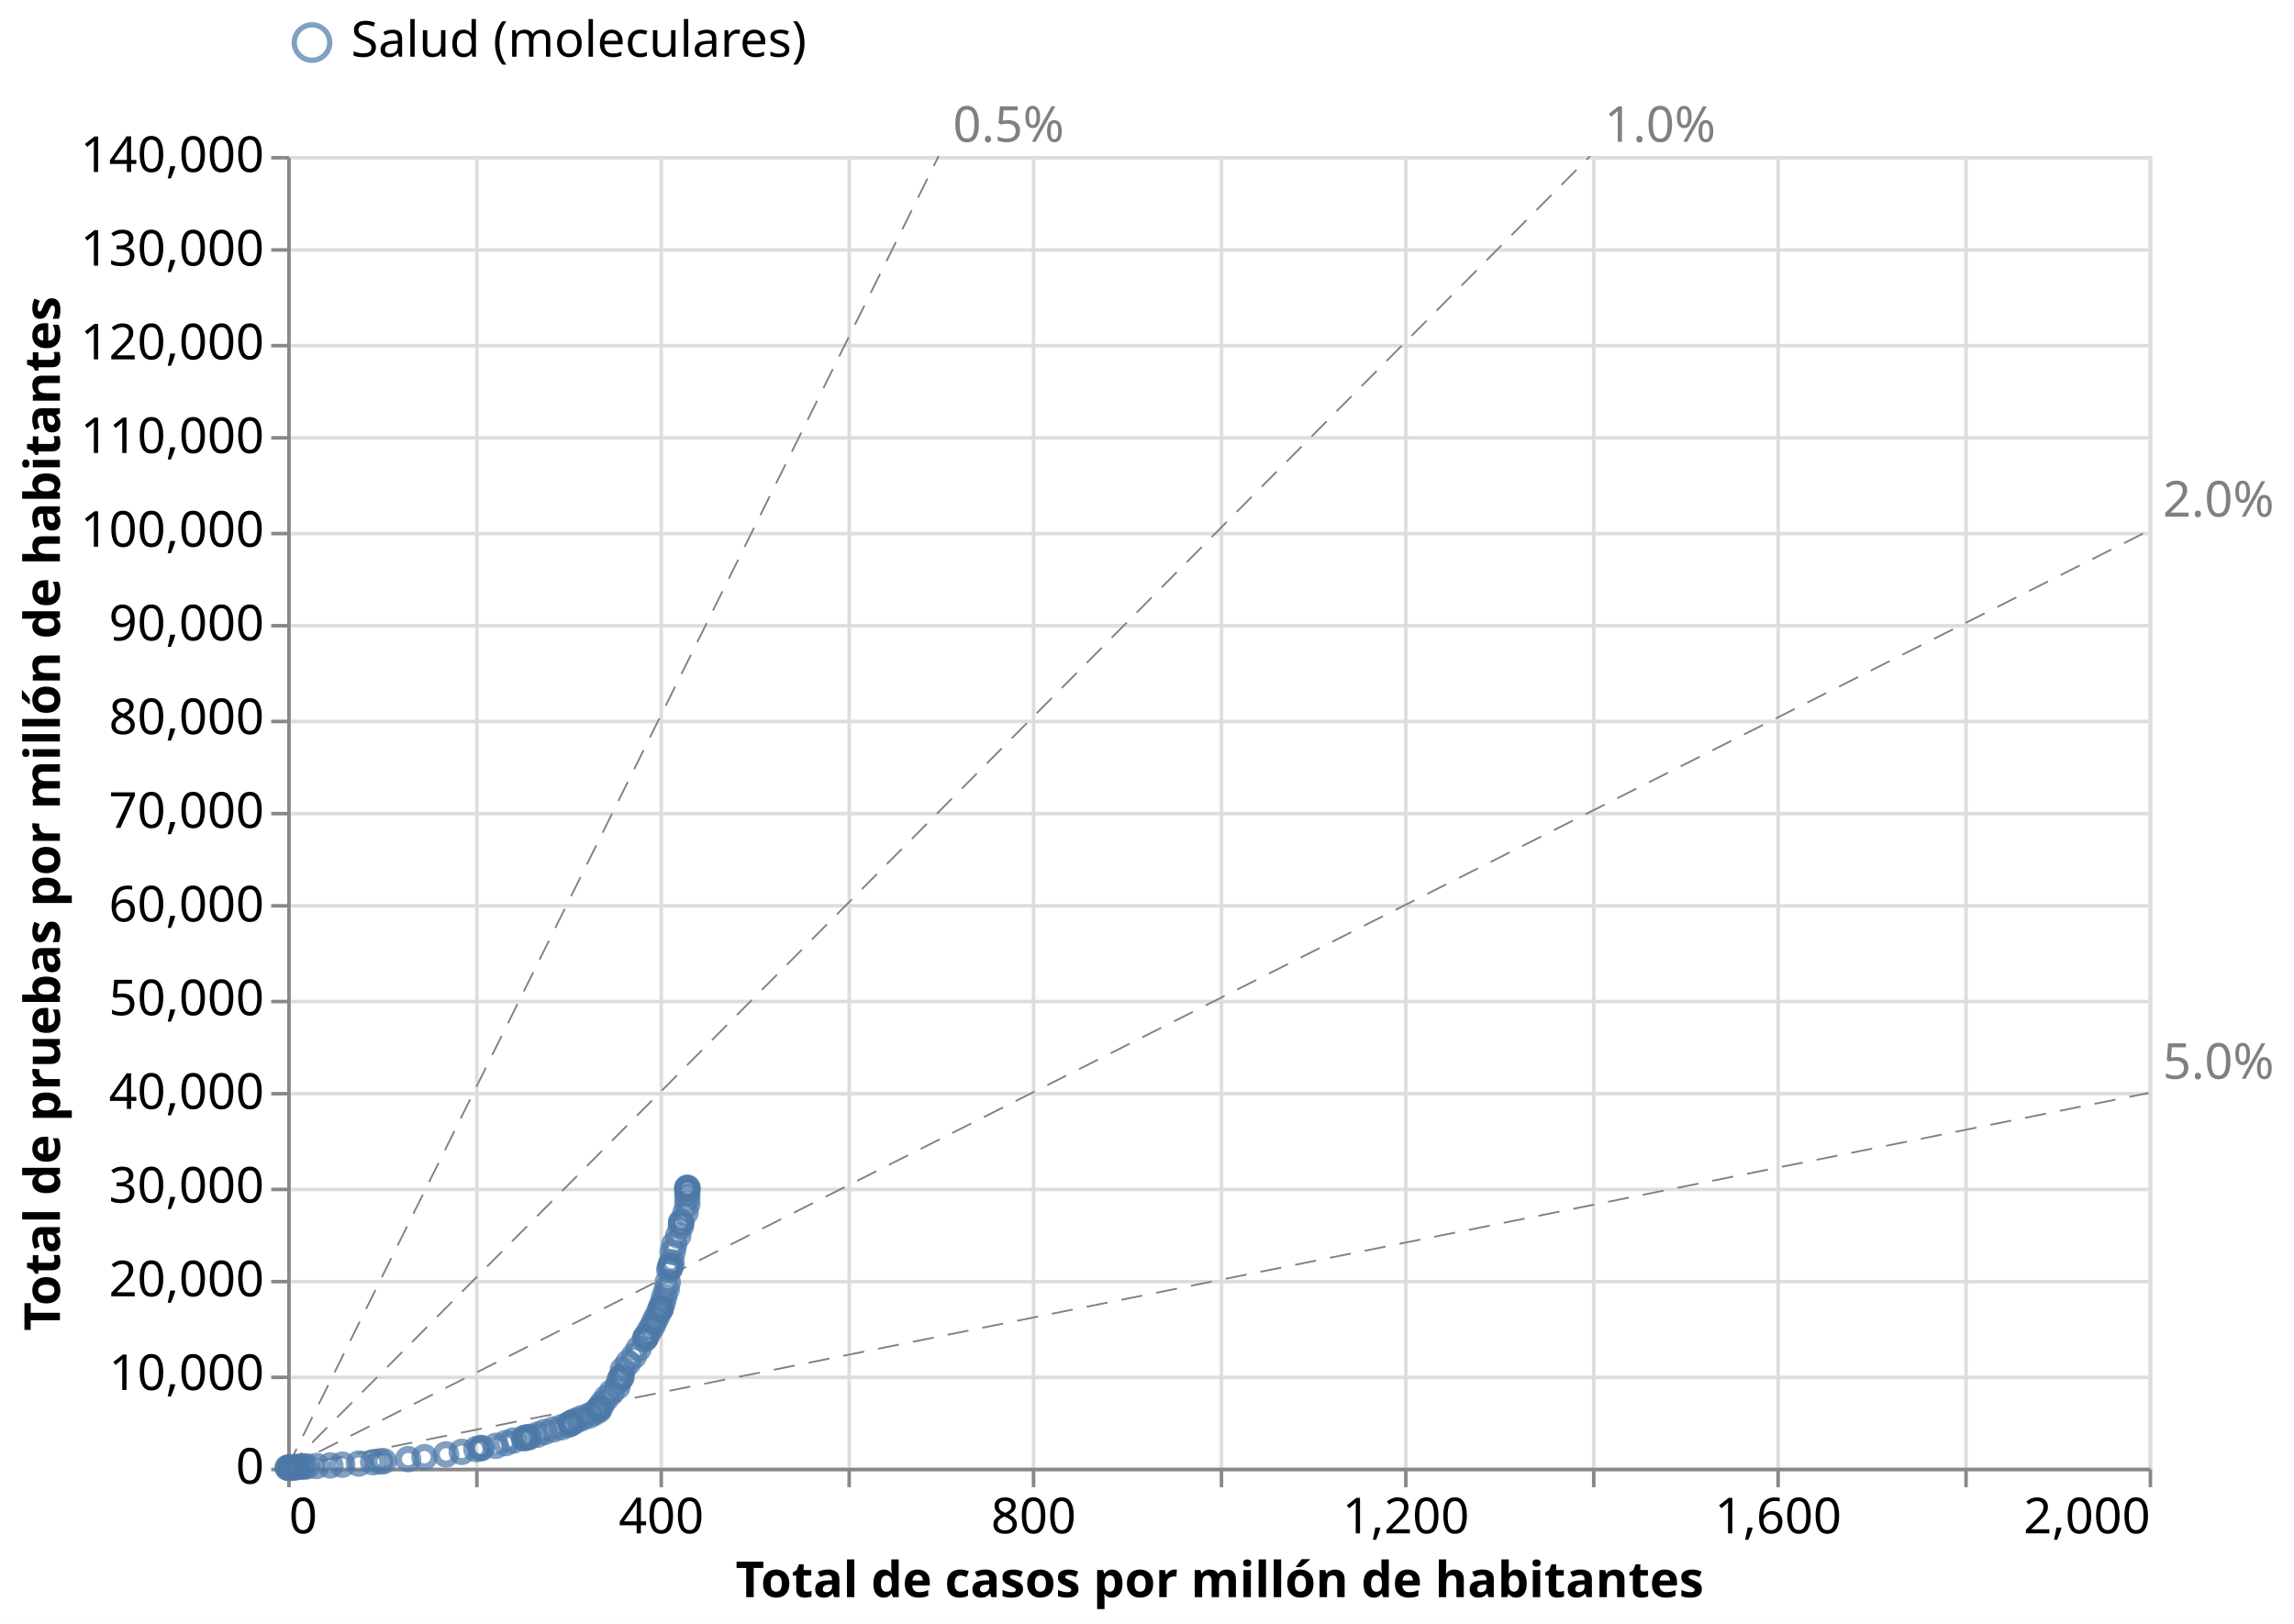
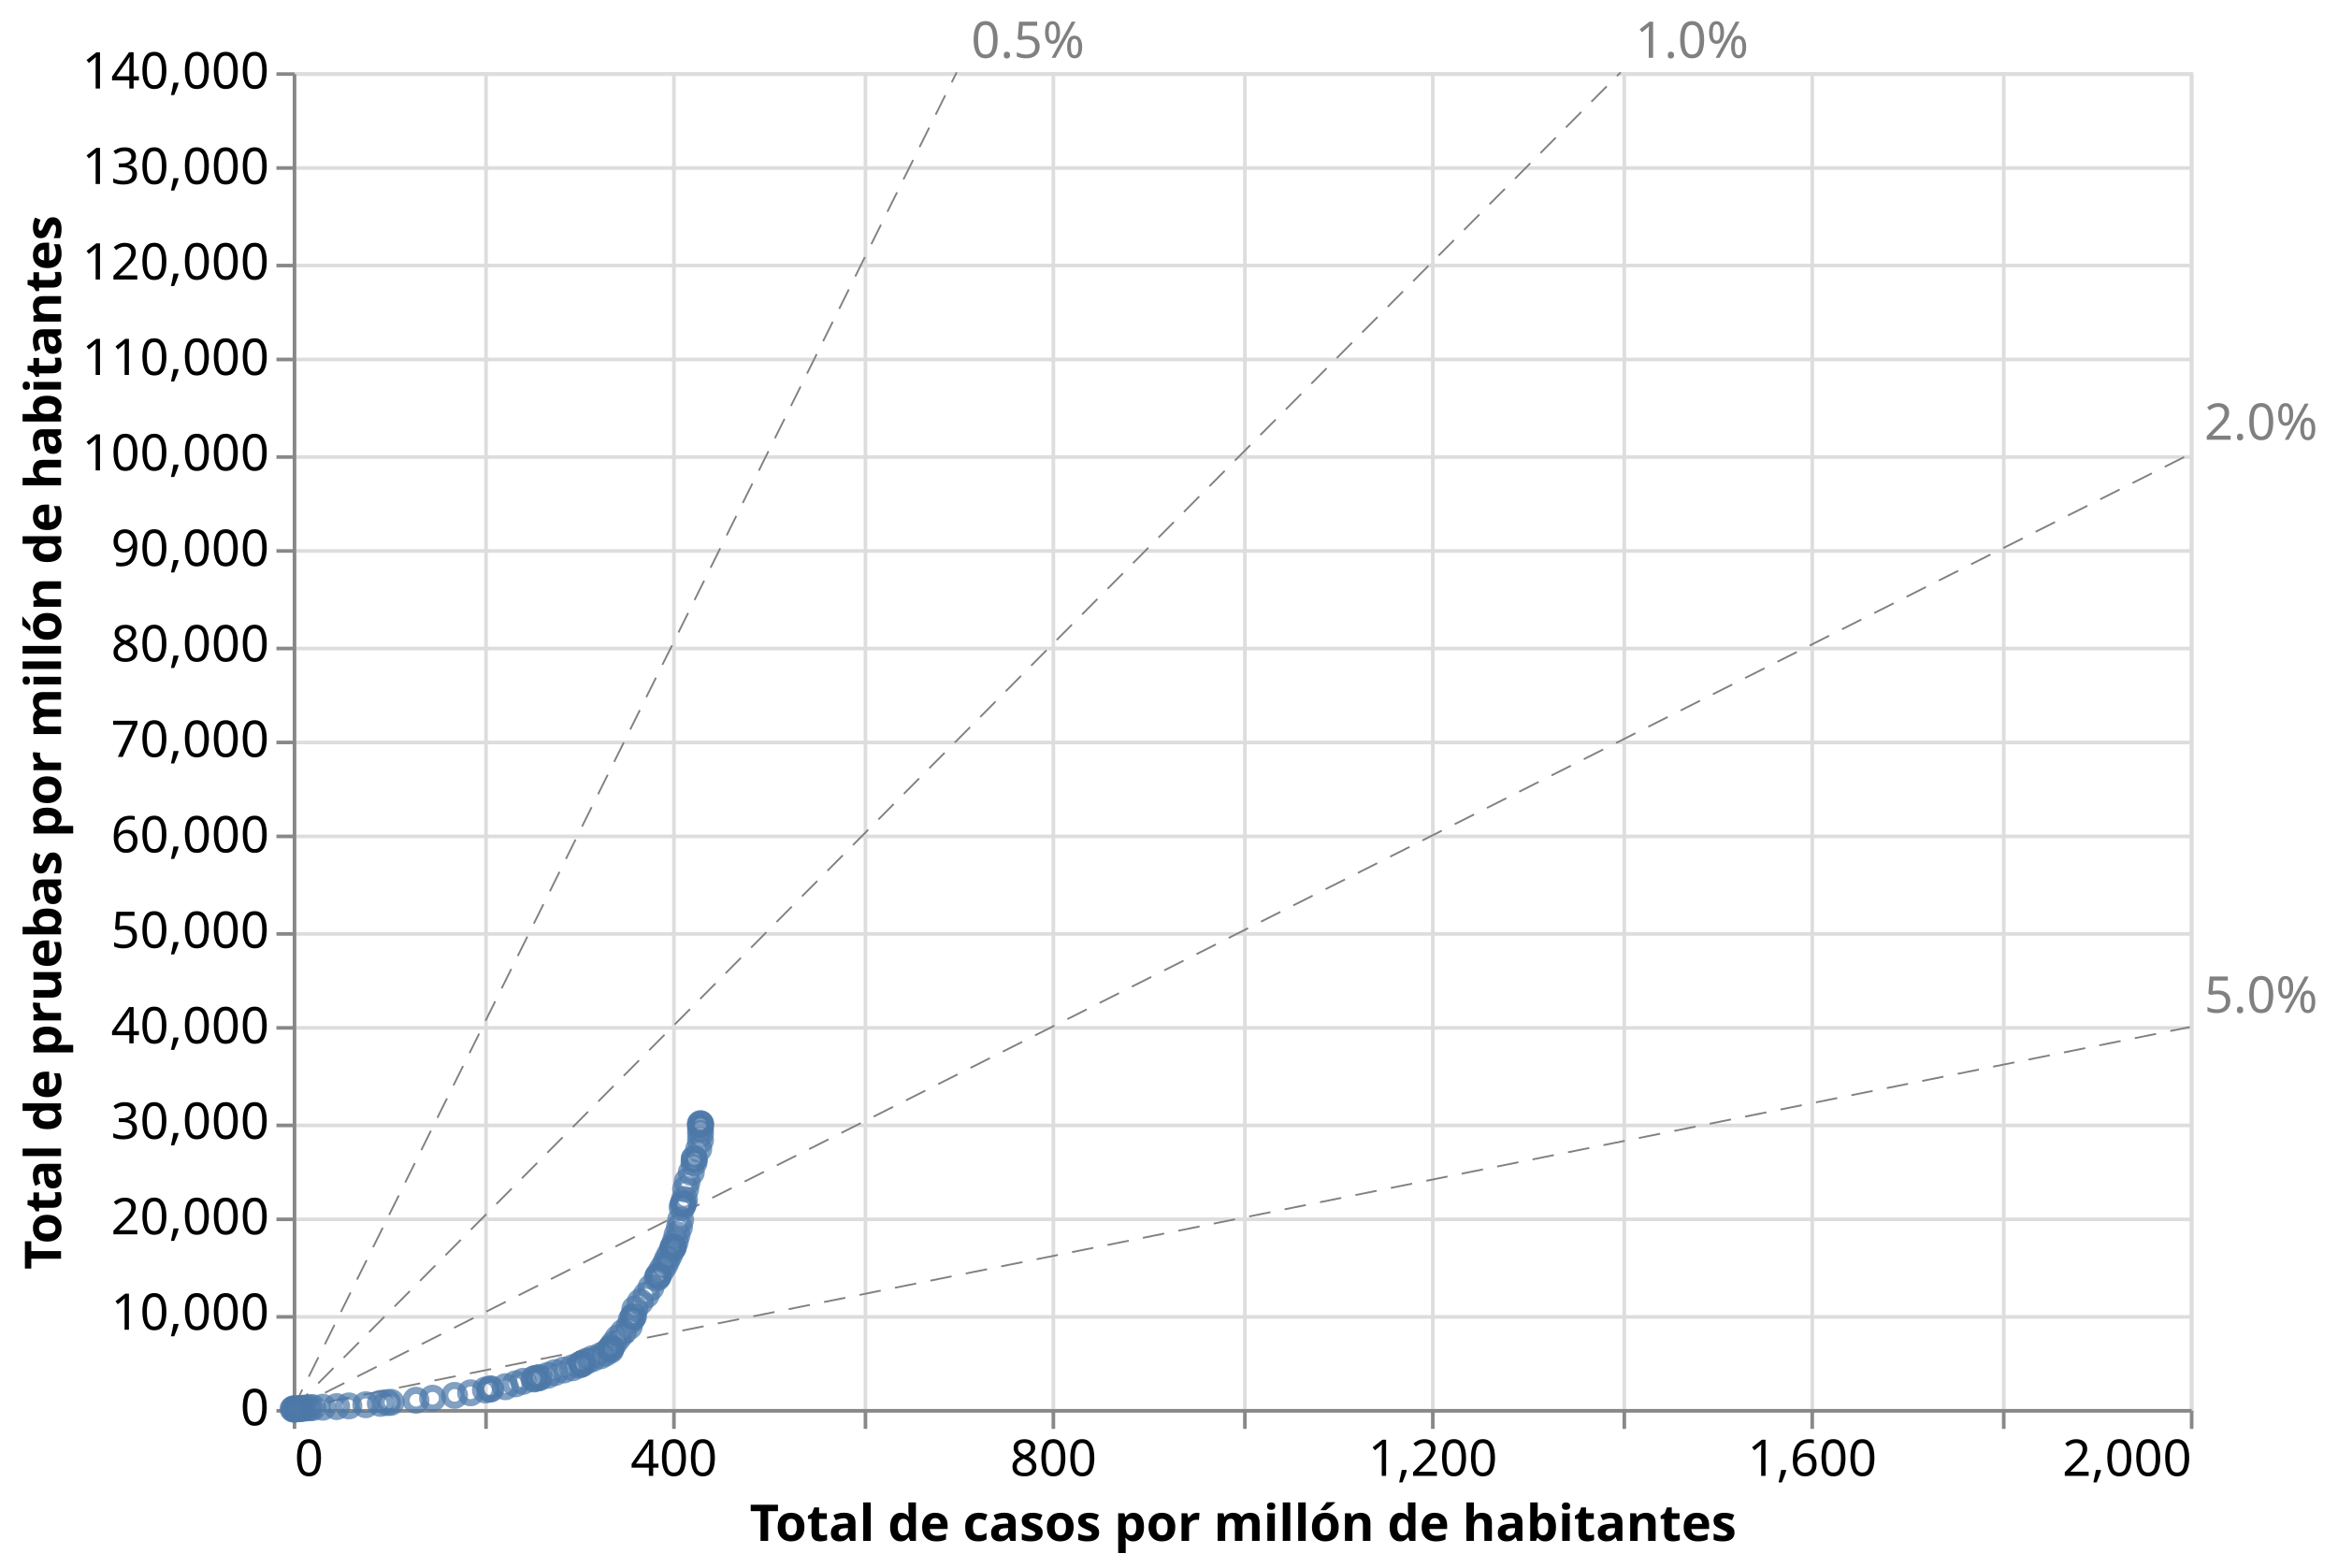
- <svg xmlns="http://www.w3.org/2000/svg" class="marks" width="647" height="458" viewBox="0 0 647 458" version="1.1">
-   <rect width="647" height="458" style="fill: white;" />
+ <svg xmlns="http://www.w3.org/2000/svg" class="marks" width="647" height="434" viewBox="0 0 647 434" version="1.1">
+   <rect width="647" height="434" style="fill: white;" />
  <defs>
    <clipPath id="clip1">
      <rect x="0" y="0" width="525" height="370" />
    </clipPath>
    <clipPath id="clip2">
      <rect x="0" y="0" width="525" height="370" />
    </clipPath>
    <clipPath id="clip3">
      <rect x="0" y="0" width="525" height="370" />
    </clipPath>
    <clipPath id="clip4">
      <rect x="0" y="0" width="525" height="370" />
    </clipPath>
  </defs>
-   <g transform="translate(81,44)">
+   <g transform="translate(81,20)">
    <g class="mark-group role-frame root">
      <g transform="translate(0,0)">
        <path class="background" d="M0.5,0.5h525v370h-525Z" style="fill: none; stroke: #ddd;" />
        <g>
          <g class="mark-group role-axis">
            <g transform="translate(0.5,370.5)">
              <path class="background" d="M0,0h0v0h0Z" style="pointer-events: none; fill: none;" />
              <g>
                <g class="mark-rule role-axis-grid" style="pointer-events: none;">
                  <line transform="translate(0,-370)" x2="0" y2="370" style="fill: none; stroke: #ddd; stroke-width: 1; opacity: 1;" />
                  <line transform="translate(53,-370)" x2="0" y2="370" style="fill: none; stroke: #ddd; stroke-width: 1; opacity: 1;" />
                  <line transform="translate(105,-370)" x2="0" y2="370" style="fill: none; stroke: #ddd; stroke-width: 1; opacity: 1;" />
                  <line transform="translate(158,-370)" x2="0" y2="370" style="fill: none; stroke: #ddd; stroke-width: 1; opacity: 1;" />
                  <line transform="translate(210,-370)" x2="0" y2="370" style="fill: none; stroke: #ddd; stroke-width: 1; opacity: 1;" />
                  <line transform="translate(263,-370)" x2="0" y2="370" style="fill: none; stroke: #ddd; stroke-width: 1; opacity: 1;" />
                  <line transform="translate(315,-370)" x2="0" y2="370" style="fill: none; stroke: #ddd; stroke-width: 1; opacity: 1;" />
                  <line transform="translate(368,-370)" x2="0" y2="370" style="fill: none; stroke: #ddd; stroke-width: 1; opacity: 1;" />
                  <line transform="translate(420,-370)" x2="0" y2="370" style="fill: none; stroke: #ddd; stroke-width: 1; opacity: 1;" />
                  <line transform="translate(473,-370)" x2="0" y2="370" style="fill: none; stroke: #ddd; stroke-width: 1; opacity: 1;" />
                  <line transform="translate(525,-370)" x2="0" y2="370" style="fill: none; stroke: #ddd; stroke-width: 1; opacity: 1;" />
                </g>
              </g>
              <path class="foreground" d="" style="pointer-events: none; display: none; fill: none;" />
            </g>
          </g>
          <g class="mark-group role-axis">
            <g transform="translate(0.5,0.5)">
              <path class="background" d="M0,0h0v0h0Z" style="pointer-events: none; fill: none;" />
              <g>
                <g class="mark-rule role-axis-grid" style="pointer-events: none;">
                  <line transform="translate(0,370)" x2="525" y2="0" style="fill: none; stroke: #ddd; stroke-width: 1; opacity: 1;" />
                  <line transform="translate(0,344)" x2="525" y2="0" style="fill: none; stroke: #ddd; stroke-width: 1; opacity: 1;" />
                  <line transform="translate(0,317)" x2="525" y2="0" style="fill: none; stroke: #ddd; stroke-width: 1; opacity: 1;" />
                  <line transform="translate(0,291)" x2="525" y2="0" style="fill: none; stroke: #ddd; stroke-width: 1; opacity: 1;" />
                  <line transform="translate(0,264)" x2="525" y2="0" style="fill: none; stroke: #ddd; stroke-width: 1; opacity: 1;" />
                  <line transform="translate(0,238)" x2="525" y2="0" style="fill: none; stroke: #ddd; stroke-width: 1; opacity: 1;" />
                  <line transform="translate(0,211)" x2="525" y2="0" style="fill: none; stroke: #ddd; stroke-width: 1; opacity: 1;" />
                  <line transform="translate(0,185)" x2="525" y2="0" style="fill: none; stroke: #ddd; stroke-width: 1; opacity: 1;" />
                  <line transform="translate(0,159)" x2="525" y2="0" style="fill: none; stroke: #ddd; stroke-width: 1; opacity: 1;" />
                  <line transform="translate(0,132)" x2="525" y2="0" style="fill: none; stroke: #ddd; stroke-width: 1; opacity: 1;" />
                  <line transform="translate(0,106)" x2="525" y2="0" style="fill: none; stroke: #ddd; stroke-width: 1; opacity: 1;" />
                  <line transform="translate(0,79)" x2="525" y2="0" style="fill: none; stroke: #ddd; stroke-width: 1; opacity: 1;" />
                  <line transform="translate(0,53)" x2="525" y2="0" style="fill: none; stroke: #ddd; stroke-width: 1; opacity: 1;" />
                  <line transform="translate(0,26)" x2="525" y2="0" style="fill: none; stroke: #ddd; stroke-width: 1; opacity: 1;" />
                  <line transform="translate(0,0)" x2="525" y2="0" style="fill: none; stroke: #ddd; stroke-width: 1; opacity: 1;" />
                </g>
              </g>
              <path class="foreground" d="" style="pointer-events: none; display: none; fill: none;" />
            </g>
          </g>
          <g class="mark-group role-axis">
            <g transform="translate(0.5,370.5)">
              <path class="background" d="M0,0h0v0h0Z" style="pointer-events: none; fill: none;" />
              <g>
                <g class="mark-rule role-axis-tick" style="pointer-events: none;">
                  <line transform="translate(0,0)" x2="0" y2="5" style="fill: none; stroke: #888; stroke-width: 1; opacity: 1;" />
                  <line transform="translate(53,0)" x2="0" y2="5" style="fill: none; stroke: #888; stroke-width: 1; opacity: 1;" />
                  <line transform="translate(105,0)" x2="0" y2="5" style="fill: none; stroke: #888; stroke-width: 1; opacity: 1;" />
                  <line transform="translate(158,0)" x2="0" y2="5" style="fill: none; stroke: #888; stroke-width: 1; opacity: 1;" />
                  <line transform="translate(210,0)" x2="0" y2="5" style="fill: none; stroke: #888; stroke-width: 1; opacity: 1;" />
                  <line transform="translate(263,0)" x2="0" y2="5" style="fill: none; stroke: #888; stroke-width: 1; opacity: 1;" />
                  <line transform="translate(315,0)" x2="0" y2="5" style="fill: none; stroke: #888; stroke-width: 1; opacity: 1;" />
                  <line transform="translate(368,0)" x2="0" y2="5" style="fill: none; stroke: #888; stroke-width: 1; opacity: 1;" />
                  <line transform="translate(420,0)" x2="0" y2="5" style="fill: none; stroke: #888; stroke-width: 1; opacity: 1;" />
                  <line transform="translate(473,0)" x2="0" y2="5" style="fill: none; stroke: #888; stroke-width: 1; opacity: 1;" />
                  <line transform="translate(525,0)" x2="0" y2="5" style="fill: none; stroke: #888; stroke-width: 1; opacity: 1;" />
                </g>
                <g class="mark-text role-axis-label" style="pointer-events: none;">
                  <text text-anchor="start" transform="translate(0,18)" style="font-family: sans-serif; font-size: 14px; fill: #000; opacity: 1;">0</text>
                  <text text-anchor="middle" transform="translate(52.5,18)" style="font-family: sans-serif; font-size: 14px; fill: #000; opacity: 0;">200</text>
                  <text text-anchor="middle" transform="translate(105,18)" style="font-family: sans-serif; font-size: 14px; fill: #000; opacity: 1;">400</text>
                  <text text-anchor="middle" transform="translate(157.5,18)" style="font-family: sans-serif; font-size: 14px; fill: #000; opacity: 0;">600</text>
                  <text text-anchor="middle" transform="translate(210,18)" style="font-family: sans-serif; font-size: 14px; fill: #000; opacity: 1;">800</text>
                  <text text-anchor="middle" transform="translate(262.5,18)" style="font-family: sans-serif; font-size: 14px; fill: #000; opacity: 0;">1,000</text>
                  <text text-anchor="middle" transform="translate(315,18)" style="font-family: sans-serif; font-size: 14px; fill: #000; opacity: 1;">1,200</text>
                  <text text-anchor="middle" transform="translate(367.5,18)" style="font-family: sans-serif; font-size: 14px; fill: #000; opacity: 0;">1,400</text>
                  <text text-anchor="middle" transform="translate(420,18)" style="font-family: sans-serif; font-size: 14px; fill: #000; opacity: 1;">1,600</text>
                  <text text-anchor="middle" transform="translate(472.5,18)" style="font-family: sans-serif; font-size: 14px; fill: #000; opacity: 0;">1,800</text>
                  <text text-anchor="end" transform="translate(525,18)" style="font-family: sans-serif; font-size: 14px; fill: #000; opacity: 1;">2,000</text>
                </g>
                <g class="mark-rule role-axis-domain" style="pointer-events: none;">
                  <line transform="translate(0,0)" x2="525" y2="0" style="fill: none; stroke: #888; stroke-width: 1; opacity: 1;" />
                </g>
                <g class="mark-text role-axis-title" style="pointer-events: none;">
                  <text text-anchor="middle" transform="translate(262.5,36)" style="font-family: sans-serif; font-size: 14px; font-weight: bold; fill: #000; opacity: 1;">Total de casos por millón de habitantes</text>
                </g>
              </g>
              <path class="foreground" d="" style="pointer-events: none; display: none; fill: none;" />
            </g>
          </g>
          <g class="mark-group role-axis">
            <g transform="translate(0.5,0.5)">
              <path class="background" d="M0,0h0v0h0Z" style="pointer-events: none; fill: none;" />
              <g>
                <g class="mark-rule role-axis-tick" style="pointer-events: none;">
                  <line transform="translate(0,370)" x2="-5" y2="0" style="fill: none; stroke: #888; stroke-width: 1; opacity: 1;" />
                  <line transform="translate(0,344)" x2="-5" y2="0" style="fill: none; stroke: #888; stroke-width: 1; opacity: 1;" />
                  <line transform="translate(0,317)" x2="-5" y2="0" style="fill: none; stroke: #888; stroke-width: 1; opacity: 1;" />
                  <line transform="translate(0,291)" x2="-5" y2="0" style="fill: none; stroke: #888; stroke-width: 1; opacity: 1;" />
                  <line transform="translate(0,264)" x2="-5" y2="0" style="fill: none; stroke: #888; stroke-width: 1; opacity: 1;" />
                  <line transform="translate(0,238)" x2="-5" y2="0" style="fill: none; stroke: #888; stroke-width: 1; opacity: 1;" />
                  <line transform="translate(0,211)" x2="-5" y2="0" style="fill: none; stroke: #888; stroke-width: 1; opacity: 1;" />
                  <line transform="translate(0,185)" x2="-5" y2="0" style="fill: none; stroke: #888; stroke-width: 1; opacity: 1;" />
                  <line transform="translate(0,159)" x2="-5" y2="0" style="fill: none; stroke: #888; stroke-width: 1; opacity: 1;" />
                  <line transform="translate(0,132)" x2="-5" y2="0" style="fill: none; stroke: #888; stroke-width: 1; opacity: 1;" />
                  <line transform="translate(0,106)" x2="-5" y2="0" style="fill: none; stroke: #888; stroke-width: 1; opacity: 1;" />
                  <line transform="translate(0,79)" x2="-5" y2="0" style="fill: none; stroke: #888; stroke-width: 1; opacity: 1;" />
                  <line transform="translate(0,53)" x2="-5" y2="0" style="fill: none; stroke: #888; stroke-width: 1; opacity: 1;" />
                  <line transform="translate(0,26)" x2="-5" y2="0" style="fill: none; stroke: #888; stroke-width: 1; opacity: 1;" />
                  <line transform="translate(0,0)" x2="-5" y2="0" style="fill: none; stroke: #888; stroke-width: 1; opacity: 1;" />
                </g>
                <g class="mark-text role-axis-label" style="pointer-events: none;">
                  <text text-anchor="end" transform="translate(-7,374)" style="font-family: sans-serif; font-size: 14px; fill: #000; opacity: 1;">0</text>
                  <text text-anchor="end" transform="translate(-7,347.5714)" style="font-family: sans-serif; font-size: 14px; fill: #000; opacity: 1;">10,000</text>
                  <text text-anchor="end" transform="translate(-7,321.1429)" style="font-family: sans-serif; font-size: 14px; fill: #000; opacity: 1;">20,000</text>
                  <text text-anchor="end" transform="translate(-7,294.7143)" style="font-family: sans-serif; font-size: 14px; fill: #000; opacity: 1;">30,000</text>
                  <text text-anchor="end" transform="translate(-7,268.2857)" style="font-family: sans-serif; font-size: 14px; fill: #000; opacity: 1;">40,000</text>
                  <text text-anchor="end" transform="translate(-7,241.8571)" style="font-family: sans-serif; font-size: 14px; fill: #000; opacity: 1;">50,000</text>
                  <text text-anchor="end" transform="translate(-7,215.4286)" style="font-family: sans-serif; font-size: 14px; fill: #000; opacity: 1;">60,000</text>
                  <text text-anchor="end" transform="translate(-7,189)" style="font-family: sans-serif; font-size: 14px; fill: #000; opacity: 1;">70,000</text>
                  <text text-anchor="end" transform="translate(-7,162.5714)" style="font-family: sans-serif; font-size: 14px; fill: #000; opacity: 1;">80,000</text>
                  <text text-anchor="end" transform="translate(-7,136.1429)" style="font-family: sans-serif; font-size: 14px; fill: #000; opacity: 1;">90,000</text>
                  <text text-anchor="end" transform="translate(-7,109.7143)" style="font-family: sans-serif; font-size: 14px; fill: #000; opacity: 1;">100,000</text>
                  <text text-anchor="end" transform="translate(-7,83.28571)" style="font-family: sans-serif; font-size: 14px; fill: #000; opacity: 1;">110,000</text>
                  <text text-anchor="end" transform="translate(-7,56.85714)" style="font-family: sans-serif; font-size: 14px; fill: #000; opacity: 1;">120,000</text>
                  <text text-anchor="end" transform="translate(-7,30.42857)" style="font-family: sans-serif; font-size: 14px; fill: #000; opacity: 1;">130,000</text>
                  <text text-anchor="end" transform="translate(-7,4)" style="font-family: sans-serif; font-size: 14px; fill: #000; opacity: 1;">140,000</text>
                </g>
                <g class="mark-rule role-axis-domain" style="pointer-events: none;">
                  <line transform="translate(0,370)" x2="0" y2="-370" style="fill: none; stroke: #888; stroke-width: 1; opacity: 1;" />
                </g>
                <g class="mark-text role-axis-title" style="pointer-events: none;">
                  <text text-anchor="middle" transform="translate(-61.60645,185) rotate(-90) translate(0,-3)" style="font-family: sans-serif; font-size: 14px; font-weight: bold; fill: #000; opacity: 1;">Total de pruebas por millón de habitantes</text>
                </g>
              </g>
              <path class="foreground" d="" style="pointer-events: none; display: none; fill: none;" />
            </g>
          </g>
          <g class="mark-group role-scope layer_0_pathgroup">
            <g transform="translate(0,0)">
              <path class="background" d="M0,0h525v370h-525Z" style="fill: none;" />
              <g>
                <g class="mark-line role-mark layer_0_marks" clip-path="url(#clip1)">
                  <path d="M0,370L183.75,0" style="fill: none; stroke: grey; stroke-width: 0.5; stroke-dasharray: 6,4;" />
                </g>
              </g>
              <path class="foreground" d="" style="display: none; fill: none;" />
            </g>
            <g transform="translate(0,0)">
              <path class="background" d="M0,0h525v370h-525Z" style="fill: none;" />
              <g>
                <g class="mark-line role-mark layer_0_marks" clip-path="url(#clip2)">
                  <path d="M0,370L367.5,0" style="fill: none; stroke: grey; stroke-width: 0.5; stroke-dasharray: 6,4;" />
                </g>
              </g>
              <path class="foreground" d="" style="display: none; fill: none;" />
            </g>
            <g transform="translate(0,0)">
              <path class="background" d="M0,0h525v370h-525Z" style="fill: none;" />
              <g>
                <g class="mark-line role-mark layer_0_marks" clip-path="url(#clip3)">
                  <path d="M0,370L525,105.714" style="fill: none; stroke: grey; stroke-width: 0.5; stroke-dasharray: 6,4;" />
                </g>
              </g>
              <path class="foreground" d="" style="display: none; fill: none;" />
            </g>
            <g transform="translate(0,0)">
              <path class="background" d="M0,0h525v370h-525Z" style="fill: none;" />
              <g>
                <g class="mark-line role-mark layer_0_marks" clip-path="url(#clip4)">
                  <path d="M0,370L525,264.286" style="fill: none; stroke: grey; stroke-width: 0.5; stroke-dasharray: 6,4;" />
                </g>
              </g>
              <path class="foreground" d="" style="display: none; fill: none;" />
            </g>
          </g>
          <g class="mark-text role-mark layer_1_marks">
            <text text-anchor="start" transform="translate(187.75,-4)" style="font-family: sans-serif; font-size: 14px; fill: grey;">0.5%</text>
            <text text-anchor="start" transform="translate(371.5,-4)" style="font-family: sans-serif; font-size: 14px; fill: grey;">1.0%</text>
            <text text-anchor="start" transform="translate(529,101.7143)" style="font-family: sans-serif; font-size: 14px; fill: grey;">2.0%</text>
            <text text-anchor="start" transform="translate(529,260.2857)" style="font-family: sans-serif; font-size: 14px; fill: grey;">5.0%</text>
          </g>
          <g class="mark-symbol role-mark layer_2_marks">
            <path transform="translate(0.08219322,369.9959)" d="M2.739,0A2.739,2.739,0,1,1,-2.739,0A2.739,2.739,0,1,1,2.739,0" style="fill: none; stroke: #4c78a8; stroke-width: 2; opacity: 0.7;" />
            <path transform="translate(0.3287729,369.9934)" d="M2.739,0A2.739,2.739,0,1,1,-2.739,0A2.739,2.739,0,1,1,2.739,0" style="fill: none; stroke: #4c78a8; stroke-width: 2; opacity: 0.7;" />
            <path transform="translate(0.5753526,369.9892)" d="M2.739,0A2.739,2.739,0,1,1,-2.739,0A2.739,2.739,0,1,1,2.739,0" style="fill: none; stroke: #4c78a8; stroke-width: 2; opacity: 0.7;" />
            <path transform="translate(0.5753526,369.9859)" d="M2.739,0A2.739,2.739,0,1,1,-2.739,0A2.739,2.739,0,1,1,2.739,0" style="fill: none; stroke: #4c78a8; stroke-width: 2; opacity: 0.7;" />
            <path transform="translate(1.315092,369.9545)" d="M2.739,0A2.739,2.739,0,1,1,-2.739,0A2.739,2.739,0,1,1,2.739,0" style="fill: none; stroke: #4c78a8; stroke-width: 2; opacity: 0.7;" />
            <path transform="translate(1.890444,369.9032)" d="M2.739,0A2.739,2.739,0,1,1,-2.739,0A2.739,2.739,0,1,1,2.739,0" style="fill: none; stroke: #4c78a8; stroke-width: 2; opacity: 0.7;" />
            <path transform="translate(2.30141,369.8618)" d="M2.739,0A2.739,2.739,0,1,1,-2.739,0A2.739,2.739,0,1,1,2.739,0" style="fill: none; stroke: #4c78a8; stroke-width: 2; opacity: 0.7;" />
            <path transform="translate(2.712376,369.7964)" d="M2.739,0A2.739,2.739,0,1,1,-2.739,0A2.739,2.739,0,1,1,2.739,0" style="fill: none; stroke: #4c78a8; stroke-width: 2; opacity: 0.7;" />
            <path transform="translate(3.780888,369.7062)" d="M2.739,0A2.739,2.739,0,1,1,-2.739,0A2.739,2.739,0,1,1,2.739,0" style="fill: none; stroke: #4c78a8; stroke-width: 2; opacity: 0.7;" />
            <path transform="translate(4.685014,369.64)" d="M2.739,0A2.739,2.739,0,1,1,-2.739,0A2.739,2.739,0,1,1,2.739,0" style="fill: none; stroke: #4c78a8; stroke-width: 2; opacity: 0.7;" />
            <path transform="translate(5.506946,369.6102)" d="M2.739,0A2.739,2.739,0,1,1,-2.739,0A2.739,2.739,0,1,1,2.739,0" style="fill: none; stroke: #4c78a8; stroke-width: 2; opacity: 0.7;" />
            <path transform="translate(8.301515,369.5076)" d="M2.739,0A2.739,2.739,0,1,1,-2.739,0A2.739,2.739,0,1,1,2.739,0" style="fill: none; stroke: #4c78a8; stroke-width: 2; opacity: 0.7;" />
            <path transform="translate(12.1646,369.3347)" d="M2.739,0A2.739,2.739,0,1,1,-2.739,0A2.739,2.739,0,1,1,2.739,0" style="fill: none; stroke: #4c78a8; stroke-width: 2; opacity: 0.7;" />
            <path transform="translate(15.53452,369.1419)" d="M2.739,0A2.739,2.739,0,1,1,-2.739,0A2.739,2.739,0,1,1,2.739,0" style="fill: none; stroke: #4c78a8; stroke-width: 2; opacity: 0.7;" />
            <path transform="translate(20.21953,368.8142)" d="M2.739,0A2.739,2.739,0,1,1,-2.739,0A2.739,2.739,0,1,1,2.739,0" style="fill: none; stroke: #4c78a8; stroke-width: 2; opacity: 0.7;" />
            <path transform="translate(24.247,368.4393)" d="M2.739,0A2.739,2.739,0,1,1,-2.739,0A2.739,2.739,0,1,1,2.739,0" style="fill: none; stroke: #4c78a8; stroke-width: 2; opacity: 0.7;" />
            <path transform="translate(26.21964,368.2217)" d="M2.739,0A2.739,2.739,0,1,1,-2.739,0A2.739,2.739,0,1,1,2.739,0" style="fill: none; stroke: #4c78a8; stroke-width: 2; opacity: 0.7;" />
            <path transform="translate(27.20596,368.1538)" d="M2.739,0A2.739,2.739,0,1,1,-2.739,0A2.739,2.739,0,1,1,2.739,0" style="fill: none; stroke: #4c78a8; stroke-width: 2; opacity: 0.7;" />
            <path transform="translate(34.11019,367.5787)" d="M2.739,0A2.739,2.739,0,1,1,-2.739,0A2.739,2.739,0,1,1,2.739,0" style="fill: none; stroke: #4c78a8; stroke-width: 2; opacity: 0.7;" />
            <path transform="translate(38.71301,367.0193)" d="M2.739,0A2.739,2.739,0,1,1,-2.739,0A2.739,2.739,0,1,1,2.739,0" style="fill: none; stroke: #4c78a8; stroke-width: 2; opacity: 0.7;" />
            <path transform="translate(44.79531,366.2315)" d="M2.739,0A2.739,2.739,0,1,1,-2.739,0A2.739,2.739,0,1,1,2.739,0" style="fill: none; stroke: #4c78a8; stroke-width: 2; opacity: 0.7;" />
            <path transform="translate(49.23374,365.519)" d="M2.739,0A2.739,2.739,0,1,1,-2.739,0A2.739,2.739,0,1,1,2.739,0" style="fill: none; stroke: #4c78a8; stroke-width: 2; opacity: 0.7;" />
            <path transform="translate(53.3434,364.7361)" d="M2.739,0A2.739,2.739,0,1,1,-2.739,0A2.739,2.739,0,1,1,2.739,0" style="fill: none; stroke: #4c78a8; stroke-width: 2; opacity: 0.7;" />
            <path transform="translate(54.5763,364.4986)" d="M2.739,0A2.739,2.739,0,1,1,-2.739,0A2.739,2.739,0,1,1,2.739,0" style="fill: none; stroke: #4c78a8; stroke-width: 2; opacity: 0.7;" />
            <path transform="translate(54.82288,364.4167)" d="M2.739,0A2.739,2.739,0,1,1,-2.739,0A2.739,2.739,0,1,1,2.739,0" style="fill: none; stroke: #4c78a8; stroke-width: 2; opacity: 0.7;" />
            <path transform="translate(58.85035,363.8292)" d="M2.739,0A2.739,2.739,0,1,1,-2.739,0A2.739,2.739,0,1,1,2.739,0" style="fill: none; stroke: #4c78a8; stroke-width: 2; opacity: 0.7;" />
            <path transform="translate(61.64492,363.0356)" d="M2.739,0A2.739,2.739,0,1,1,-2.739,0A2.739,2.739,0,1,1,2.739,0" style="fill: none; stroke: #4c78a8; stroke-width: 2; opacity: 0.7;" />
            <path transform="translate(63.78194,362.3363)" d="M2.739,0A2.739,2.739,0,1,1,-2.739,0A2.739,2.739,0,1,1,2.739,0" style="fill: none; stroke: #4c78a8; stroke-width: 2; opacity: 0.7;" />
            <path transform="translate(66.7409,361.6933)" d="M2.739,0A2.739,2.739,0,1,1,-2.739,0A2.739,2.739,0,1,1,2.739,0" style="fill: none; stroke: #4c78a8; stroke-width: 2; opacity: 0.7;" />
            <path transform="translate(66.98748,361.5758)" d="M2.739,0A2.739,2.739,0,1,1,-2.739,0A2.739,2.739,0,1,1,2.739,0" style="fill: none; stroke: #4c78a8; stroke-width: 2; opacity: 0.7;" />
            <path transform="translate(67.97379,361.3904)" d="M2.739,0A2.739,2.739,0,1,1,-2.739,0A2.739,2.739,0,1,1,2.739,0" style="fill: none; stroke: #4c78a8; stroke-width: 2; opacity: 0.7;" />
            <path transform="translate(68.30257,361.3002)" d="M2.739,0A2.739,2.739,0,1,1,-2.739,0A2.739,2.739,0,1,1,2.739,0" style="fill: none; stroke: #4c78a8; stroke-width: 2; opacity: 0.7;" />
            <path transform="translate(70.60398,360.6631)" d="M2.739,0A2.739,2.739,0,1,1,-2.739,0A2.739,2.739,0,1,1,2.739,0" style="fill: none; stroke: #4c78a8; stroke-width: 2; opacity: 0.7;" />
            <path transform="translate(72.57662,359.9241)" d="M2.739,0A2.739,2.739,0,1,1,-2.739,0A2.739,2.739,0,1,1,2.739,0" style="fill: none; stroke: #4c78a8; stroke-width: 2; opacity: 0.7;" />
            <path transform="translate(75.04241,359.1975)" d="M2.739,0A2.739,2.739,0,1,1,-2.739,0A2.739,2.739,0,1,1,2.739,0" style="fill: none; stroke: #4c78a8; stroke-width: 2; opacity: 0.7;" />
            <path transform="translate(77.42602,358.5843)" d="M2.739,0A2.739,2.739,0,1,1,-2.739,0A2.739,2.739,0,1,1,2.739,0" style="fill: none; stroke: #4c78a8; stroke-width: 2; opacity: 0.7;" />
            <path transform="translate(79.23427,357.8635)" d="M2.739,0A2.739,2.739,0,1,1,-2.739,0A2.739,2.739,0,1,1,2.739,0" style="fill: none; stroke: #4c78a8; stroke-width: 2; opacity: 0.7;" />
            <path transform="translate(79.97401,357.5251)" d="M2.739,0A2.739,2.739,0,1,1,-2.739,0A2.739,2.739,0,1,1,2.739,0" style="fill: none; stroke: #4c78a8; stroke-width: 2; opacity: 0.7;" />
            <path transform="translate(80.0562,357.4589)" d="M2.739,0A2.739,2.739,0,1,1,-2.739,0A2.739,2.739,0,1,1,2.739,0" style="fill: none; stroke: #4c78a8; stroke-width: 2; opacity: 0.7;" />
            <path transform="translate(81.37129,356.7273)" d="M2.739,0A2.739,2.739,0,1,1,-2.739,0A2.739,2.739,0,1,1,2.739,0" style="fill: none; stroke: #4c78a8; stroke-width: 2; opacity: 0.7;" />
            <path transform="translate(83.01515,356.0347)" d="M2.739,0A2.739,2.739,0,1,1,-2.739,0A2.739,2.739,0,1,1,2.739,0" style="fill: none; stroke: #4c78a8; stroke-width: 2; opacity: 0.7;" />
            <path transform="translate(85.15218,355.2883)" d="M2.739,0A2.739,2.739,0,1,1,-2.739,0A2.739,2.739,0,1,1,2.739,0" style="fill: none; stroke: #4c78a8; stroke-width: 2; opacity: 0.7;" />
            <path transform="translate(86.54946,354.5625)" d="M2.739,0A2.739,2.739,0,1,1,-2.739,0A2.739,2.739,0,1,1,2.739,0" style="fill: none; stroke: #4c78a8; stroke-width: 2; opacity: 0.7;" />
            <path transform="translate(87.94675,353.7325)" d="M2.739,0A2.739,2.739,0,1,1,-2.739,0A2.739,2.739,0,1,1,2.739,0" style="fill: none; stroke: #4c78a8; stroke-width: 2; opacity: 0.7;" />
            <path transform="translate(88.02894,353.2584)" d="M2.739,0A2.739,2.739,0,1,1,-2.739,0A2.739,2.739,0,1,1,2.739,0" style="fill: none; stroke: #4c78a8; stroke-width: 2; opacity: 0.7;" />
            <path transform="translate(88.02894,353.1334)" d="M2.739,0A2.739,2.739,0,1,1,-2.739,0A2.739,2.739,0,1,1,2.739,0" style="fill: none; stroke: #4c78a8; stroke-width: 2; opacity: 0.7;" />
            <path transform="translate(88.85087,351.9459)" d="M2.739,0A2.739,2.739,0,1,1,-2.739,0A2.739,2.739,0,1,1,2.739,0" style="fill: none; stroke: #4c78a8; stroke-width: 2; opacity: 0.7;" />
            <path transform="translate(90.00158,350.3521)" d="M2.739,0A2.739,2.739,0,1,1,-2.739,0A2.739,2.739,0,1,1,2.739,0" style="fill: none; stroke: #4c78a8; stroke-width: 2; opacity: 0.7;" />
            <path transform="translate(91.48106,348.7277)" d="M2.739,0A2.739,2.739,0,1,1,-2.739,0A2.739,2.739,0,1,1,2.739,0" style="fill: none; stroke: #4c78a8; stroke-width: 2; opacity: 0.7;" />
            <path transform="translate(93.12492,347.167)" d="M2.739,0A2.739,2.739,0,1,1,-2.739,0A2.739,2.739,0,1,1,2.739,0" style="fill: none; stroke: #4c78a8; stroke-width: 2; opacity: 0.7;" />
            <path transform="translate(93.70027,345.2711)" d="M2.739,0A2.739,2.739,0,1,1,-2.739,0A2.739,2.739,0,1,1,2.739,0" style="fill: none; stroke: #4c78a8; stroke-width: 2; opacity: 0.7;" />
            <path transform="translate(94.19343,344.5131)" d="M2.739,0A2.739,2.739,0,1,1,-2.739,0A2.739,2.739,0,1,1,2.739,0" style="fill: none; stroke: #4c78a8; stroke-width: 2; opacity: 0.7;" />
            <path transform="translate(94.27563,344.3575)" d="M2.739,0A2.739,2.739,0,1,1,-2.739,0A2.739,2.739,0,1,1,2.739,0" style="fill: none; stroke: #4c78a8; stroke-width: 2; opacity: 0.7;" />
            <path transform="translate(94.68659,342.3202)" d="M2.739,0A2.739,2.739,0,1,1,-2.739,0A2.739,2.739,0,1,1,2.739,0" style="fill: none; stroke: #4c78a8; stroke-width: 2; opacity: 0.7;" />
            <path transform="translate(96.16607,340.3656)" d="M2.739,0A2.739,2.739,0,1,1,-2.739,0A2.739,2.739,0,1,1,2.739,0" style="fill: none; stroke: #4c78a8; stroke-width: 2; opacity: 0.7;" />
            <path transform="translate(97.80993,338.468)" d="M2.739,0A2.739,2.739,0,1,1,-2.739,0A2.739,2.739,0,1,1,2.739,0" style="fill: none; stroke: #4c78a8; stroke-width: 2; opacity: 0.7;" />
            <path transform="translate(99.12503,336.3943)" d="M2.739,0A2.739,2.739,0,1,1,-2.739,0A2.739,2.739,0,1,1,2.739,0" style="fill: none; stroke: #4c78a8; stroke-width: 2; opacity: 0.7;" />
            <path transform="translate(100.8511,333.747)" d="M2.739,0A2.739,2.739,0,1,1,-2.739,0A2.739,2.739,0,1,1,2.739,0" style="fill: none; stroke: #4c78a8; stroke-width: 2; opacity: 0.7;" />
            <path transform="translate(101.1799,333.1818)" d="M2.739,0A2.739,2.739,0,1,1,-2.739,0A2.739,2.739,0,1,1,2.739,0" style="fill: none; stroke: #4c78a8; stroke-width: 2; opacity: 0.7;" />
            <path transform="translate(101.1799,333.0651)" d="M2.739,0A2.739,2.739,0,1,1,-2.739,0A2.739,2.739,0,1,1,2.739,0" style="fill: none; stroke: #4c78a8; stroke-width: 2; opacity: 0.7;" />
            <path transform="translate(102.1662,331.4134)" d="M2.739,0A2.739,2.739,0,1,1,-2.739,0A2.739,2.739,0,1,1,2.739,0" style="fill: none; stroke: #4c78a8; stroke-width: 2; opacity: 0.7;" />
            <path transform="translate(102.9881,330.0753)" d="M2.739,0A2.739,2.739,0,1,1,-2.739,0A2.739,2.739,0,1,1,2.739,0" style="fill: none; stroke: #4c78a8; stroke-width: 2; opacity: 0.7;" />
            <path transform="translate(103.6457,328.6164)" d="M2.739,0A2.739,2.739,0,1,1,-2.739,0A2.739,2.739,0,1,1,2.739,0" style="fill: none; stroke: #4c78a8; stroke-width: 2; opacity: 0.7;" />
            <path transform="translate(104.3032,327.2807)" d="M2.739,0A2.739,2.739,0,1,1,-2.739,0A2.739,2.739,0,1,1,2.739,0" style="fill: none; stroke: #4c78a8; stroke-width: 2; opacity: 0.7;" />
            <path transform="translate(105.1251,325.6381)" d="M2.739,0A2.739,2.739,0,1,1,-2.739,0A2.739,2.739,0,1,1,2.739,0" style="fill: none; stroke: #4c78a8; stroke-width: 2; opacity: 0.7;" />
            <path transform="translate(105.2895,325.1664)" d="M2.739,0A2.739,2.739,0,1,1,-2.739,0A2.739,2.739,0,1,1,2.739,0" style="fill: none; stroke: #4c78a8; stroke-width: 2; opacity: 0.7;" />
            <path transform="translate(105.3717,325.0795)" d="M2.739,0A2.739,2.739,0,1,1,-2.739,0A2.739,2.739,0,1,1,2.739,0" style="fill: none; stroke: #4c78a8; stroke-width: 2; opacity: 0.7;" />
            <path transform="translate(105.8649,323.6339)" d="M2.739,0A2.739,2.739,0,1,1,-2.739,0A2.739,2.739,0,1,1,2.739,0" style="fill: none; stroke: #4c78a8; stroke-width: 2; opacity: 0.7;" />
            <path transform="translate(106.358,321.7678)" d="M2.739,0A2.739,2.739,0,1,1,-2.739,0A2.739,2.739,0,1,1,2.739,0" style="fill: none; stroke: #4c78a8; stroke-width: 2; opacity: 0.7;" />
            <path transform="translate(107.0156,319.7064)" d="M2.739,0A2.739,2.739,0,1,1,-2.739,0A2.739,2.739,0,1,1,2.739,0" style="fill: none; stroke: #4c78a8; stroke-width: 2; opacity: 0.7;" />
            <path transform="translate(107.3443,317.6757)" d="M2.739,0A2.739,2.739,0,1,1,-2.739,0A2.739,2.739,0,1,1,2.739,0" style="fill: none; stroke: #4c78a8; stroke-width: 2; opacity: 0.7;" />
            <path transform="translate(107.7553,314.1719)" d="M2.739,0A2.739,2.739,0,1,1,-2.739,0A2.739,2.739,0,1,1,2.739,0" style="fill: none; stroke: #4c78a8; stroke-width: 2; opacity: 0.7;" />
            <path transform="translate(108.0019,313.3097)" d="M2.739,0A2.739,2.739,0,1,1,-2.739,0A2.739,2.739,0,1,1,2.739,0" style="fill: none; stroke: #4c78a8; stroke-width: 2; opacity: 0.7;" />
            <path transform="translate(108.1663,313.1715)" d="M2.739,0A2.739,2.739,0,1,1,-2.739,0A2.739,2.739,0,1,1,2.739,0" style="fill: none; stroke: #4c78a8; stroke-width: 2; opacity: 0.7;" />
            <path transform="translate(108.4129,312.0071)" d="M2.739,0A2.739,2.739,0,1,1,-2.739,0A2.739,2.739,0,1,1,2.739,0" style="fill: none; stroke: #4c78a8; stroke-width: 2; opacity: 0.7;" />
            <path transform="translate(108.7416,309.1423)" d="M2.739,0A2.739,2.739,0,1,1,-2.739,0A2.739,2.739,0,1,1,2.739,0" style="fill: none; stroke: #4c78a8; stroke-width: 2; opacity: 0.7;" />
            <path transform="translate(109.1526,307.061)" d="M2.739,0A2.739,2.739,0,1,1,-2.739,0A2.739,2.739,0,1,1,2.739,0" style="fill: none; stroke: #4c78a8; stroke-width: 2; opacity: 0.7;" />
            <path transform="translate(110.3033,304.4965)" d="M2.739,0A2.739,2.739,0,1,1,-2.739,0A2.739,2.739,0,1,1,2.739,0" style="fill: none; stroke: #4c78a8; stroke-width: 2; opacity: 0.7;" />
            <path transform="translate(111.043,301.8203)" d="M2.739,0A2.739,2.739,0,1,1,-2.739,0A2.739,2.739,0,1,1,2.739,0" style="fill: none; stroke: #4c78a8; stroke-width: 2; opacity: 0.7;" />
            <path transform="translate(111.1252,300.8861)" d="M2.739,0A2.739,2.739,0,1,1,-2.739,0A2.739,2.739,0,1,1,2.739,0" style="fill: none; stroke: #4c78a8; stroke-width: 2; opacity: 0.7;" />
            <path transform="translate(111.1252,300.6759)" d="M2.739,0A2.739,2.739,0,1,1,-2.739,0A2.739,2.739,0,1,1,2.739,0" style="fill: none; stroke: #4c78a8; stroke-width: 2; opacity: 0.7;" />
            <path transform="translate(112.3581,298.0228)" d="M2.739,0A2.739,2.739,0,1,1,-2.739,0A2.739,2.739,0,1,1,2.739,0" style="fill: none; stroke: #4c78a8; stroke-width: 2; opacity: 0.7;" />
            <path transform="translate(112.8513,295.6056)" d="M2.739,0A2.739,2.739,0,1,1,-2.739,0A2.739,2.739,0,1,1,2.739,0" style="fill: none; stroke: #4c78a8; stroke-width: 2; opacity: 0.7;" />
            <path transform="translate(112.8513,293.7454)" d="M2.739,0A2.739,2.739,0,1,1,-2.739,0A2.739,2.739,0,1,1,2.739,0" style="fill: none; stroke: #4c78a8; stroke-width: 2; opacity: 0.7;" />
            <path transform="translate(112.8513,292.3568)" d="M2.739,0A2.739,2.739,0,1,1,-2.739,0A2.739,2.739,0,1,1,2.739,0" style="fill: none; stroke: #4c78a8; stroke-width: 2; opacity: 0.7;" />
            <path transform="translate(112.8513,291.3555)" d="M2.739,0A2.739,2.739,0,1,1,-2.739,0A2.739,2.739,0,1,1,2.739,0" style="fill: none; stroke: #4c78a8; stroke-width: 2; opacity: 0.7;" />
            <path transform="translate(112.8513,291.0708)" d="M2.739,0A2.739,2.739,0,1,1,-2.739,0A2.739,2.739,0,1,1,2.739,0" style="fill: none; stroke: #4c78a8; stroke-width: 2; opacity: 0.7;" />
            <path transform="translate(112.8513,291.0278)" d="M2.739,0A2.739,2.739,0,1,1,-2.739,0A2.739,2.739,0,1,1,2.739,0" style="fill: none; stroke: #4c78a8; stroke-width: 2; opacity: 0.7;" />
          </g>
-           <g class="mark-group role-legend">
-             <g transform="translate(0,-39)">
-               <path class="background" d="M0,0h143v14h-143Z" style="pointer-events: none; fill: none;" />
-               <g>
-                 <g class="mark-group role-legend-entry">
-                   <g transform="translate(0,0)">
-                     <path class="background" d="M0,0h0v0h0Z" style="pointer-events: none; fill: none;" />
-                     <g>
-                       <g class="mark-group role-scope">
-                         <g transform="translate(0,0)">
-                           <path class="background" d="M0,0h142.496v14h-142.496Z" style="pointer-events: none; fill: none; opacity: 1;" />
-                           <g>
-                             <g class="mark-symbol role-legend-symbol" style="pointer-events: none;">
-                               <path transform="translate(7,7)" d="M5,0A5,5,0,1,1,-5,0A5,5,0,1,1,5,0" style="fill: none; stroke: #4c78a8; stroke-width: 1.5; opacity: 0.7;" />
-                             </g>
-                             <g class="mark-text role-legend-label" style="pointer-events: none;">
-                               <text text-anchor="start" transform="translate(18,11)" style="font-family: sans-serif; font-size: 14px; fill: #000; opacity: 1;">Salud (moleculares)</text>
-                             </g>
-                           </g>
-                           <path class="foreground" d="" style="pointer-events: none; display: none; fill: none;" />
-                         </g>
-                       </g>
-                     </g>
-                     <path class="foreground" d="" style="pointer-events: none; display: none; fill: none;" />
-                   </g>
-                 </g>
-               </g>
-               <path class="foreground" d="" style="pointer-events: none; display: none; fill: none;" />
-             </g>
-           </g>
        </g>
        <path class="foreground" d="" style="display: none; fill: none;" />
      </g>
    </g>
  </g>
</svg>
